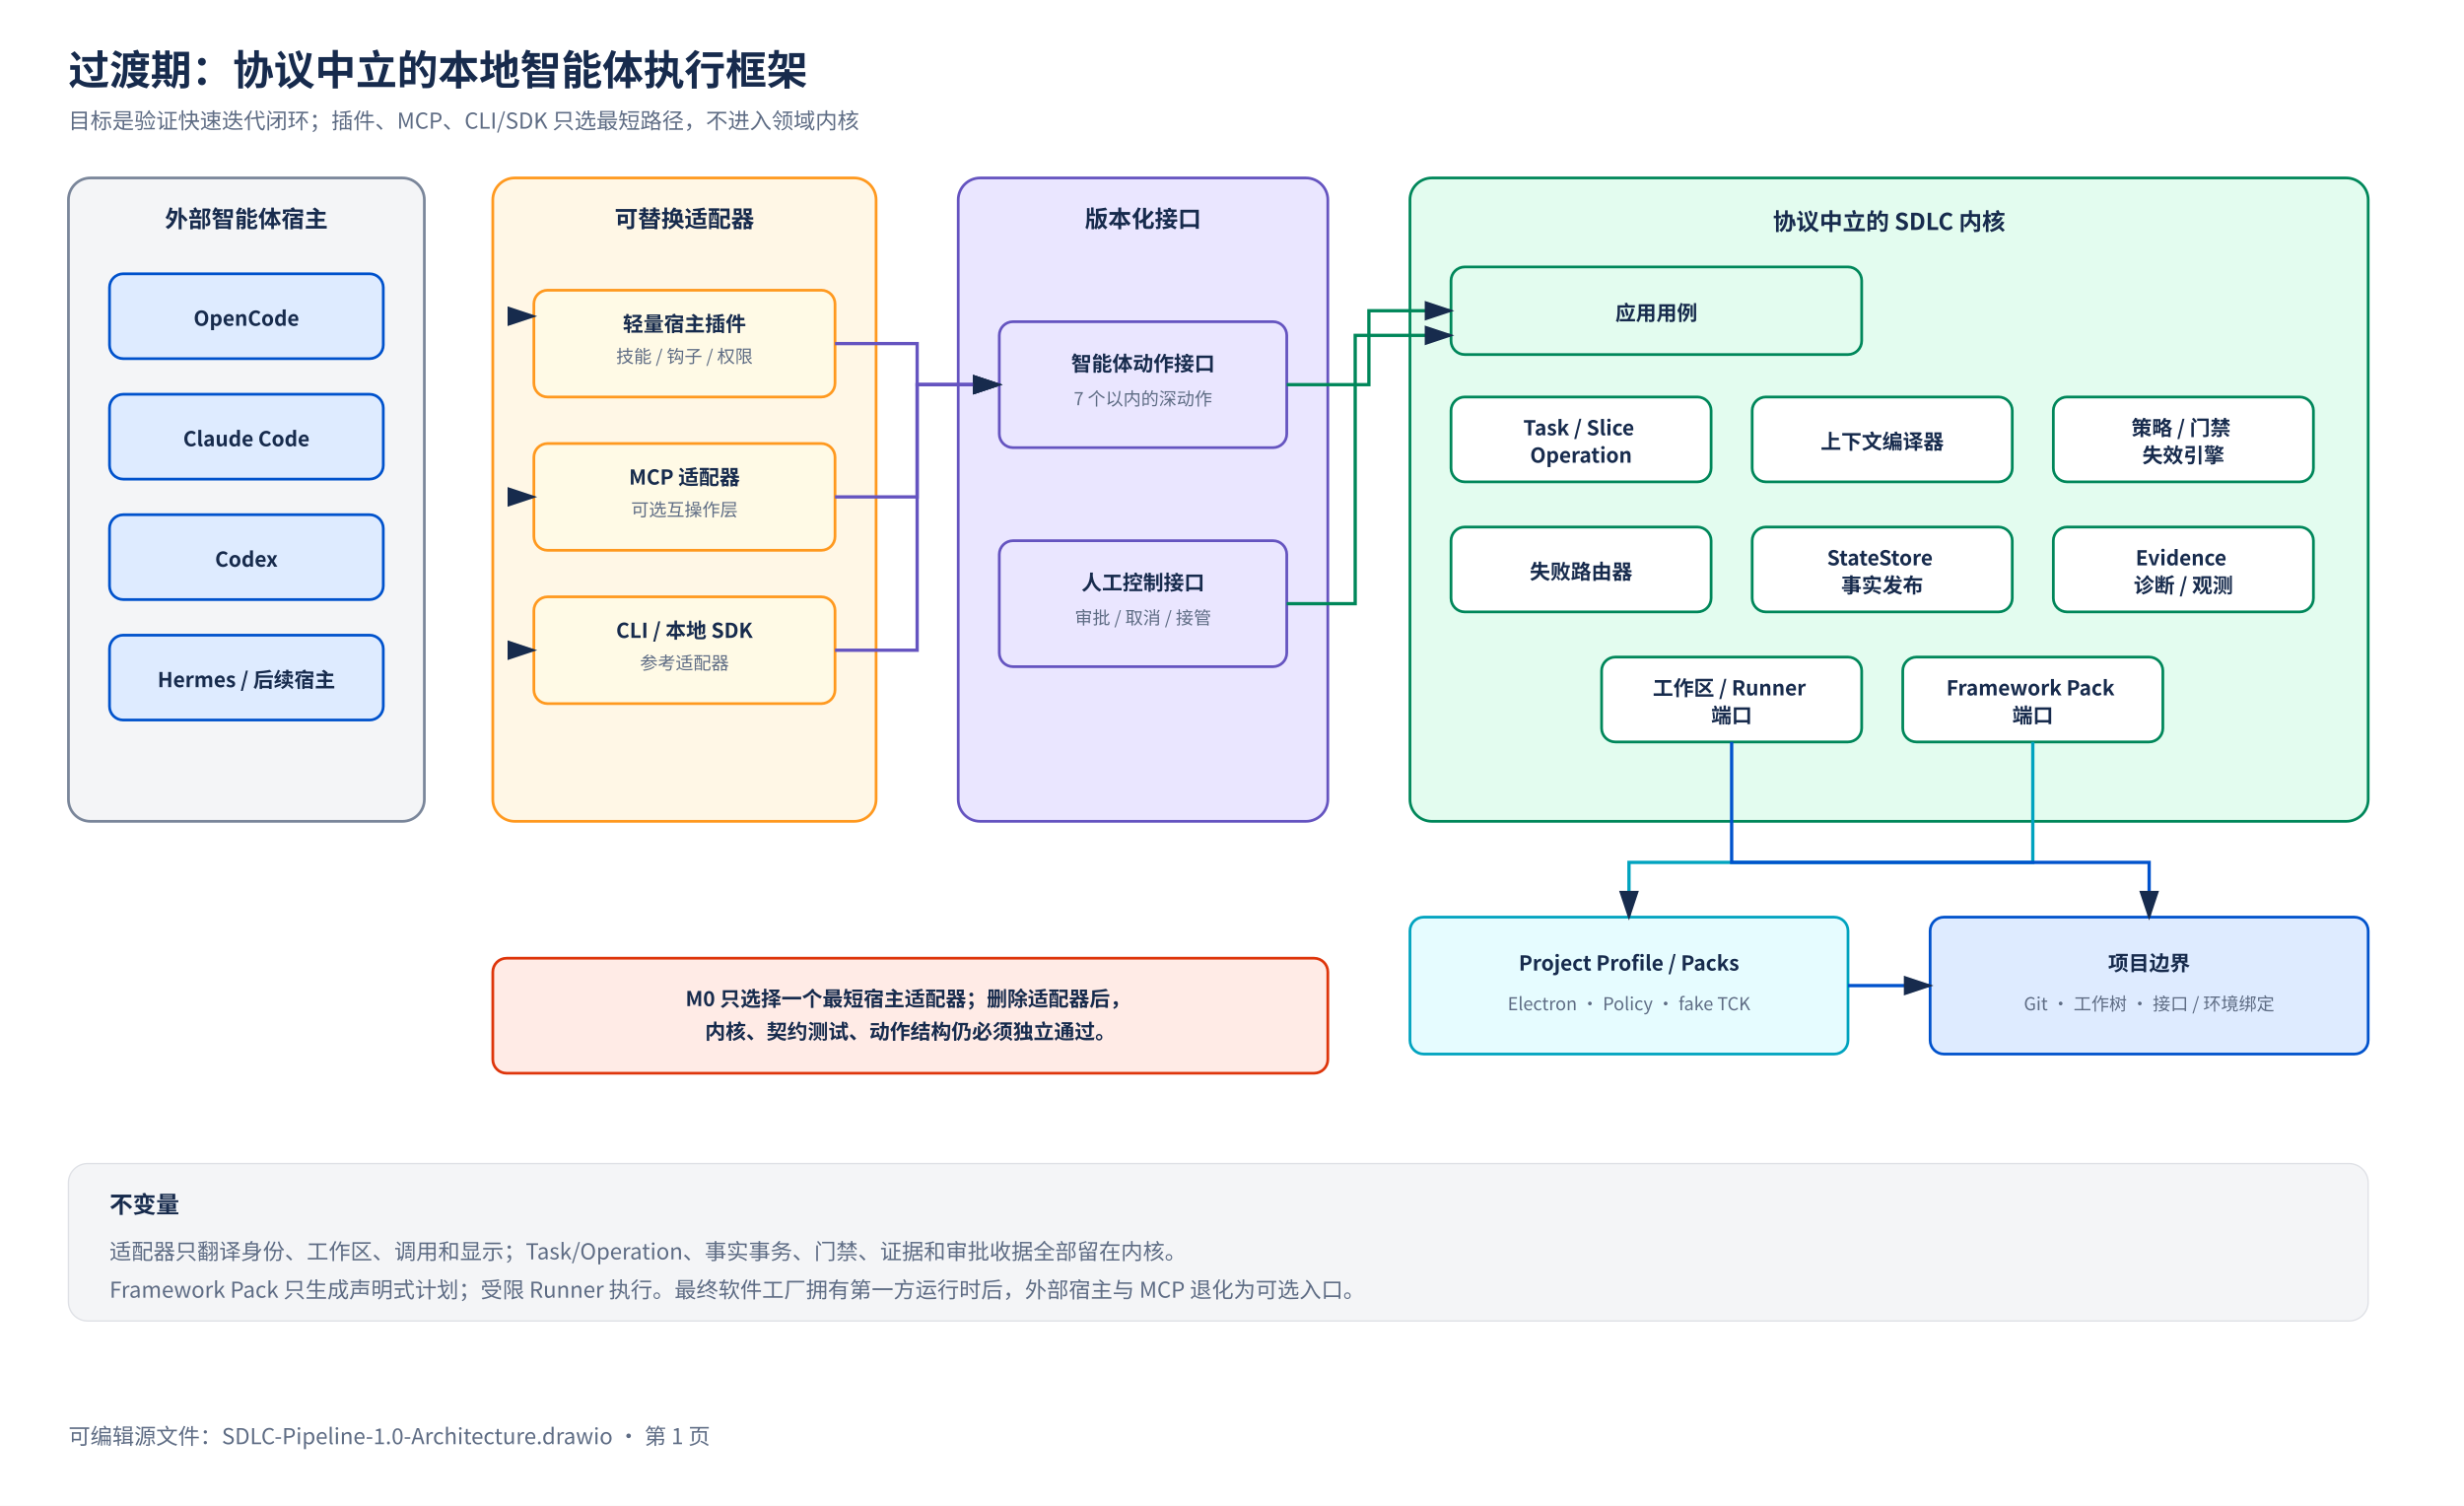
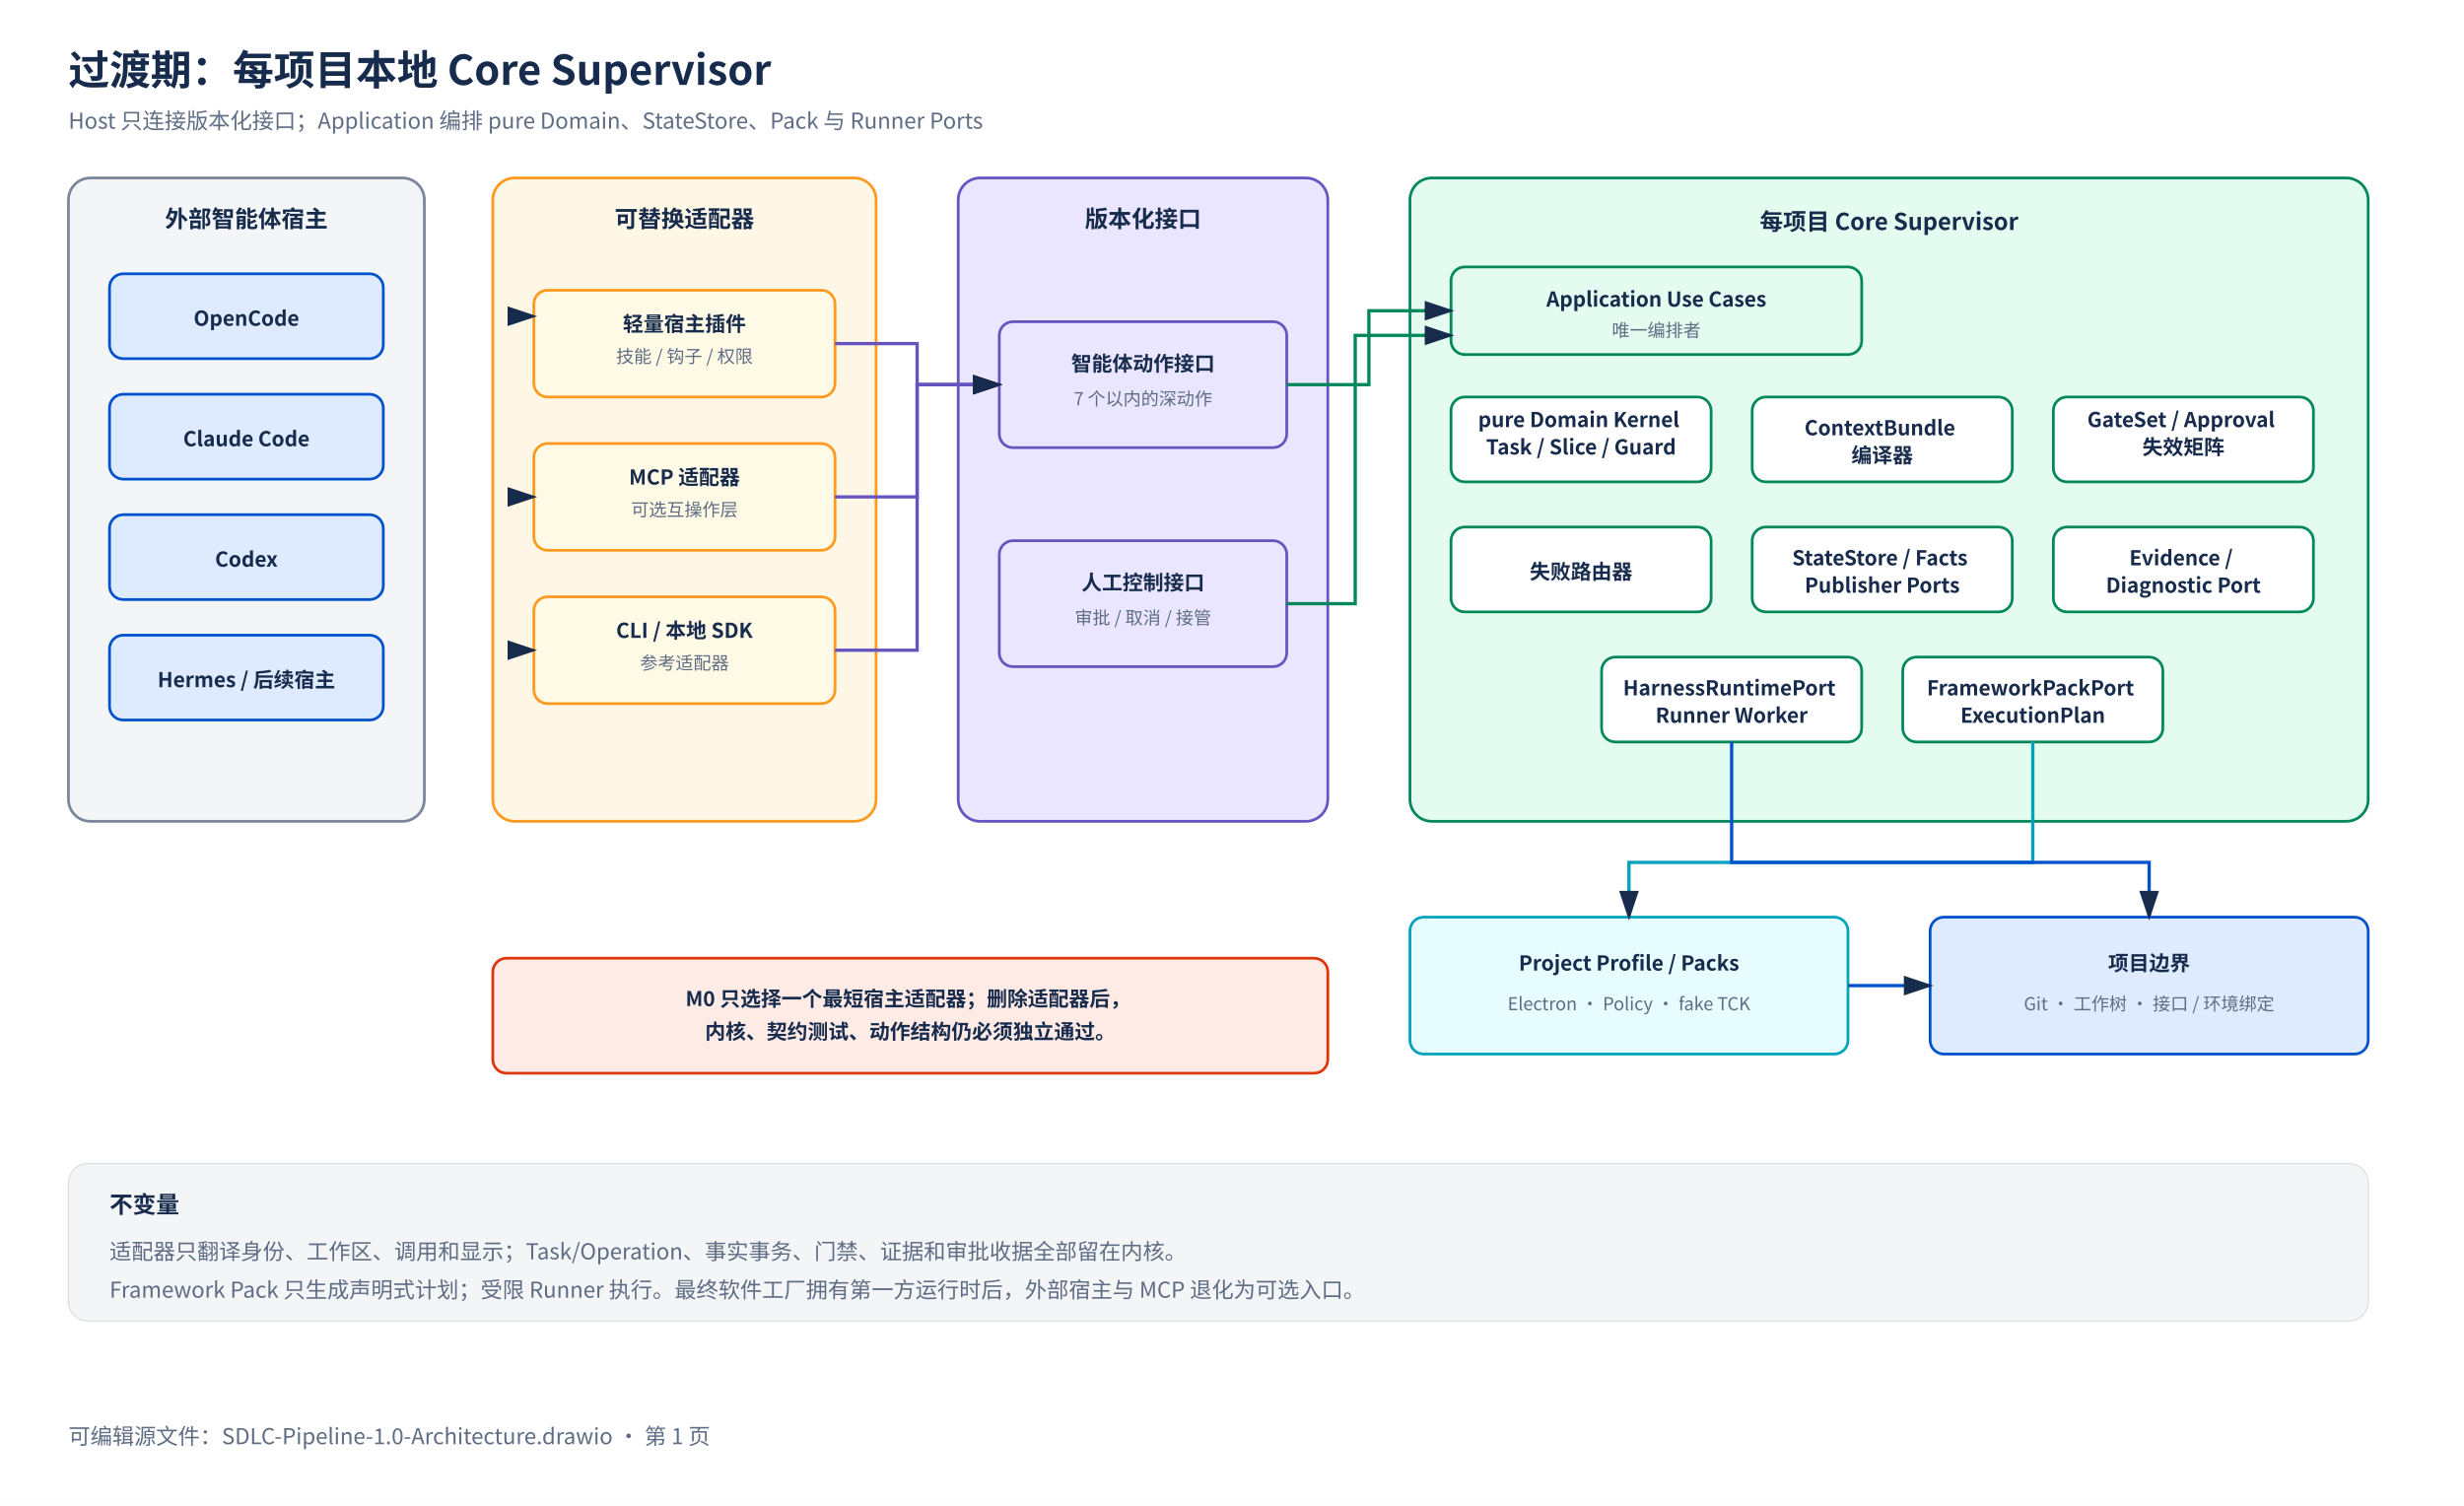
<svg xmlns="http://www.w3.org/2000/svg" width="1800" height="1100" viewBox="0 0 1800 1100">
  <defs>
    <marker id="a" markerWidth="10" markerHeight="10" refX="8" refY="3" orient="auto">
      <path d="M0,0 L0,6 L9,3 z" fill="#172b4d" />
    </marker>
    <marker id="ag" markerWidth="10" markerHeight="10" refX="8" refY="3" orient="auto">
      <path d="M0,0 L0,6 L9,3 z" fill="#00875a" />
    </marker>
    <marker id="ab" markerWidth="10" markerHeight="10" refX="8" refY="3" orient="auto">
      <path d="M0,0 L0,6 L9,3 z" fill="#0052cc" />
    </marker>
    <marker id="ap" markerWidth="10" markerHeight="10" refX="8" refY="3" orient="auto">
      <path d="M0,0 L0,6 L9,3 z" fill="#6554c0" />
    </marker>
    <style>
      text{font-family:"Microsoft YaHei","Noto Sans CJK SC",sans-serif;fill:#172b4d}
      .title{font-size:30px;font-weight:700}.sub{font-size:16px;fill:#5e6c84}.head{font-size:17px;font-weight:700}
      .label{font-size:15px;font-weight:700;text-anchor:middle}.small{font-size:13px;fill:#5e6c84;text-anchor:middle}
      .group{stroke-width:2;rx:16}.box{stroke-width:2;rx:10}.edge{fill:none;stroke-width:2.4;marker-end:url(#a)}
    </style>
  </defs>
  <rect width="1800" height="1100" fill="#fff" />
-   <text x="50" y="62" class="title">过渡期：协议中立的本地智能体执行框架</text>
-   <text x="50" y="94" class="sub">目标是验证快速迭代闭环；插件、MCP、CLI/SDK 只选最短路径，不进入领域内核</text>
+   <text x="50" y="62" class="title">过渡期：每项目本地 Core Supervisor</text>
+   <text x="50" y="94" class="sub">Host 只连接版本化接口；Application 编排 pure Domain、StateStore、Pack 与 Runner Ports</text>
  <rect x="50" y="130" width="260" height="470" class="group" fill="#f4f5f7" stroke="#7a869a" />
  <text x="180" y="166" class="head" text-anchor="middle">外部智能体宿主</text>
  <g fill="#deebff" stroke="#0052cc">
    <rect x="80" y="200" width="200" height="62" class="box" />
    <rect x="80" y="288" width="200" height="62" class="box" />
    <rect x="80" y="376" width="200" height="62" class="box" />
    <rect x="80" y="464" width="200" height="62" class="box" />
  </g>
  <text x="180" y="238" class="label">OpenCode</text>
  <text x="180" y="326" class="label">Claude Code</text>
  <text x="180" y="414" class="label">Codex</text>
  <text x="180" y="502" class="label">Hermes / 后续宿主</text>
  <rect x="360" y="130" width="280" height="470" class="group" fill="#fff7e6" stroke="#ff991f" />
  <text x="500" y="166" class="head" text-anchor="middle">可替换适配器</text>
  <g fill="#fffae6" stroke="#ff991f">
    <rect x="390" y="212" width="220" height="78" class="box" />
    <rect x="390" y="324" width="220" height="78" class="box" />
    <rect x="390" y="436" width="220" height="78" class="box" />
  </g>
  <text x="500" y="242" class="label">轻量宿主插件</text>
  <text x="500" y="265" class="small">技能 / 钩子 / 权限</text>
  <text x="500" y="354" class="label">MCP 适配器</text>
  <text x="500" y="377" class="small">可选互操作层</text>
  <text x="500" y="466" class="label">CLI / 本地 SDK</text>
  <text x="500" y="489" class="small">参考适配器</text>
  <rect x="700" y="130" width="270" height="470" class="group" fill="#eae6ff" stroke="#6554c0" />
  <text x="835" y="166" class="head" text-anchor="middle">版本化接口</text>
  <g fill="#eae6ff" stroke="#6554c0">
    <rect x="730" y="235" width="210" height="92" class="box" />
    <rect x="730" y="395" width="210" height="92" class="box" />
  </g>
  <text x="835" y="271" class="label">智能体动作接口</text>
  <text x="835" y="296" class="small">7 个以内的深动作</text>
  <text x="835" y="431" class="label">人工控制接口</text>
  <text x="835" y="456" class="small">审批 / 取消 / 接管</text>
  <rect x="1030" y="130" width="700" height="470" class="group" fill="#e3fcef" stroke="#00875a" />
-   <text x="1380" y="168" class="head" text-anchor="middle">协议中立的 SDLC 内核</text>
+   <text x="1380" y="168" class="head" text-anchor="middle">每项目 Core Supervisor</text>
  <rect x="1060" y="195" width="300" height="64" class="box" fill="#e3fcef" stroke="#00875a" />
-   <text x="1210" y="234" class="label">应用用例</text>
+   <text x="1210" y="224" class="label">Application Use Cases</text>
+   <text x="1210" y="246" class="small">唯一编排者</text>
  <g fill="#fff" stroke="#00875a">
    <rect x="1060" y="290" width="190" height="62" class="box" />
    <rect x="1280" y="290" width="190" height="62" class="box" />
    <rect x="1500" y="290" width="190" height="62" class="box" />
    <rect x="1060" y="385" width="190" height="62" class="box" />
    <rect x="1280" y="385" width="190" height="62" class="box" />
    <rect x="1500" y="385" width="190" height="62" class="box" />
    <rect x="1170" y="480" width="190" height="62" class="box" />
    <rect x="1390" y="480" width="190" height="62" class="box" />
  </g>
-   <text x="1155" y="318" class="label">
-     <tspan x="1155">Task / Slice</tspan>
-     <tspan x="1155" dy="20">Operation</tspan>
+   <text x="1155" y="312" class="label">
+     <tspan x="1155">pure Domain Kernel</tspan>
+     <tspan x="1155" dy="20">Task / Slice / Guard</tspan>
  </text>
-   <text x="1375" y="328" class="label">上下文编译器</text>
-   <text x="1595" y="318" class="label">
-     <tspan x="1595">策略 / 门禁</tspan>
-     <tspan x="1595" dy="20">失效引擎</tspan>
+   <text x="1375" y="318" class="label">
+     <tspan x="1375">ContextBundle</tspan>
+     <tspan x="1375" dy="20">编译器</tspan>
+   </text>
+   <text x="1595" y="312" class="label">
+     <tspan x="1595">GateSet / Approval</tspan>
+     <tspan x="1595" dy="20">失效矩阵</tspan>
  </text>
  <text x="1155" y="423" class="label">失败路由器</text>
  <text x="1375" y="413" class="label">
-     <tspan x="1375">StateStore</tspan>
-     <tspan x="1375" dy="20">事实发布</tspan>
+     <tspan x="1375">StateStore / Facts</tspan>
+     <tspan x="1375" dy="20">Publisher Ports</tspan>
  </text>
  <text x="1595" y="413" class="label">
-     <tspan x="1595">Evidence</tspan>
-     <tspan x="1595" dy="20">诊断 / 观测</tspan>
+     <tspan x="1595">Evidence /</tspan>
+     <tspan x="1595" dy="20">Diagnostic Port</tspan>
  </text>
  <text x="1265" y="508" class="label">
-     <tspan x="1265">工作区 / Runner</tspan>
-     <tspan x="1265" dy="20">端口</tspan>
+     <tspan x="1265">HarnessRuntimePort</tspan>
+     <tspan x="1265" dy="20">Runner Worker</tspan>
  </text>
  <text x="1485" y="508" class="label">
-     <tspan x="1485">Framework Pack</tspan>
-     <tspan x="1485" dy="20">端口</tspan>
+     <tspan x="1485">FrameworkPackPort</tspan>
+     <tspan x="1485" dy="20">ExecutionPlan</tspan>
  </text>
  <rect x="360" y="700" width="610" height="84" class="box" fill="#ffebe6" stroke="#de350b" />
  <text x="665" y="735" class="label" fill="#bf2600">
    <tspan x="665">M0 只选择一个最短宿主适配器；删除适配器后，</tspan>
    <tspan x="665" dy="24">内核、契约测试、动作结构仍必须独立通过。</tspan>
  </text>
  <rect x="1030" y="670" width="320" height="100" class="box" fill="#e6fcff" stroke="#00a3bf" />
  <text x="1190" y="709" class="label">Project Profile / Packs</text>
  <text x="1190" y="738" class="small">Electron · Policy · fake TCK</text>
  <rect x="1410" y="670" width="320" height="100" class="box" fill="#deebff" stroke="#0052cc" />
  <text x="1570" y="709" class="label">项目边界</text>
  <text x="1570" y="738" class="small">Git · 工作树 · 接口 / 环境绑定</text>
  <path d="M280 231 H390" class="edge" />
  <path d="M280 319 H335 V363 H390" class="edge" stroke-dasharray="7 6" />
  <path d="M280 407 H335 V475 H390" class="edge" stroke-dasharray="7 6" />
  <path d="M610 251 H670 V281 H730" class="edge" stroke="#6554c0" marker-end="url(#ap)" />
  <path d="M610 363 H670 V281 H730" class="edge" stroke="#6554c0" marker-end="url(#ap)" />
  <path d="M610 475 H670 V281 H730" class="edge" stroke="#6554c0" marker-end="url(#ap)" />
  <path d="M940 281 H1000 V227 H1060" class="edge" stroke="#00875a" marker-end="url(#ag)" />
  <path d="M940 441 H990 V245 H1060" class="edge" stroke="#00875a" marker-end="url(#ag)" />
  <path d="M1485 542 V630 H1190 V670" class="edge" stroke="#00a3bf" />
  <path d="M1265 542 V630 H1570 V670" class="edge" stroke="#0052cc" marker-end="url(#ab)" />
  <path d="M1350 720 H1410" class="edge" stroke="#0052cc" marker-end="url(#ab)" />
  <g transform="translate(50 850)">
    <rect width="1680" height="115" rx="14" fill="#f4f5f7" stroke="#dfe1e6" />
    <text x="30" y="36" class="head">不变量</text>
    <text x="30" y="70" class="sub">适配器只翻译身份、工作区、调用和显示；Task/Operation、事实事务、门禁、证据和审批收据全部留在内核。</text>
    <text x="30" y="98" class="sub">Framework Pack 只生成声明式计划；受限 Runner 执行。最终软件工厂拥有第一方运行时后，外部宿主与 MCP 退化为可选入口。</text>
  </g>
  <text x="50" y="1055" class="sub">可编辑源文件：SDLC-Pipeline-1.0-Architecture.drawio · 第 1 页</text>
</svg>
